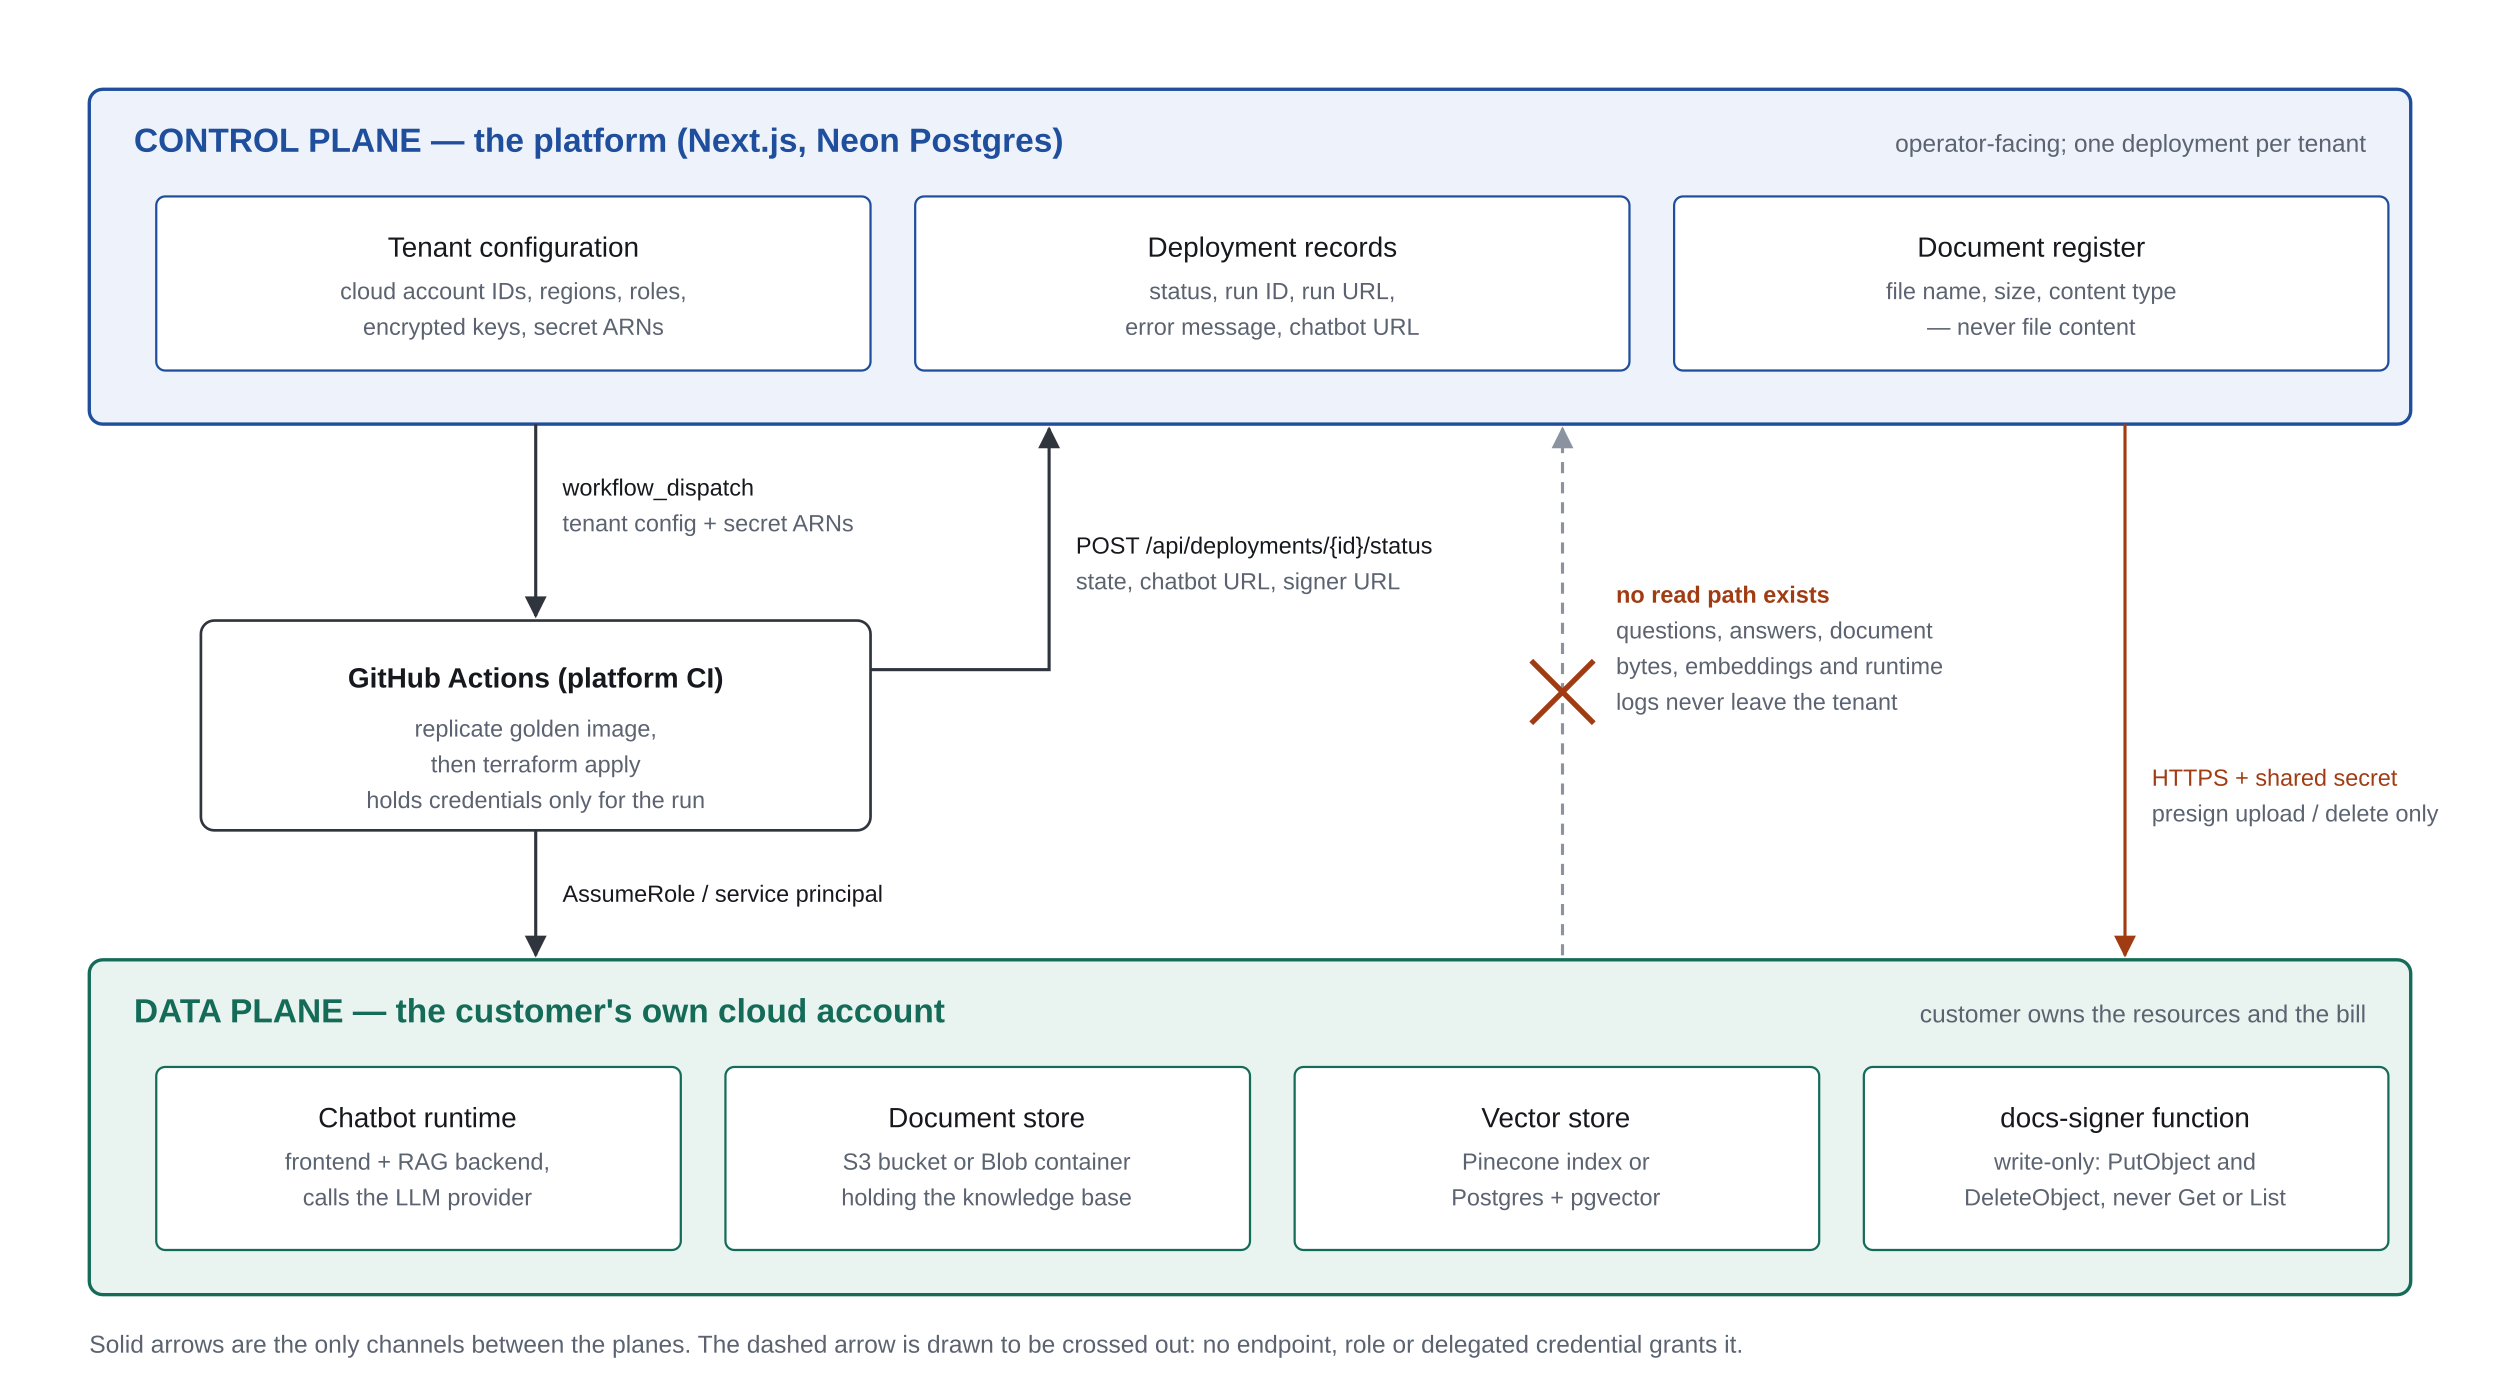
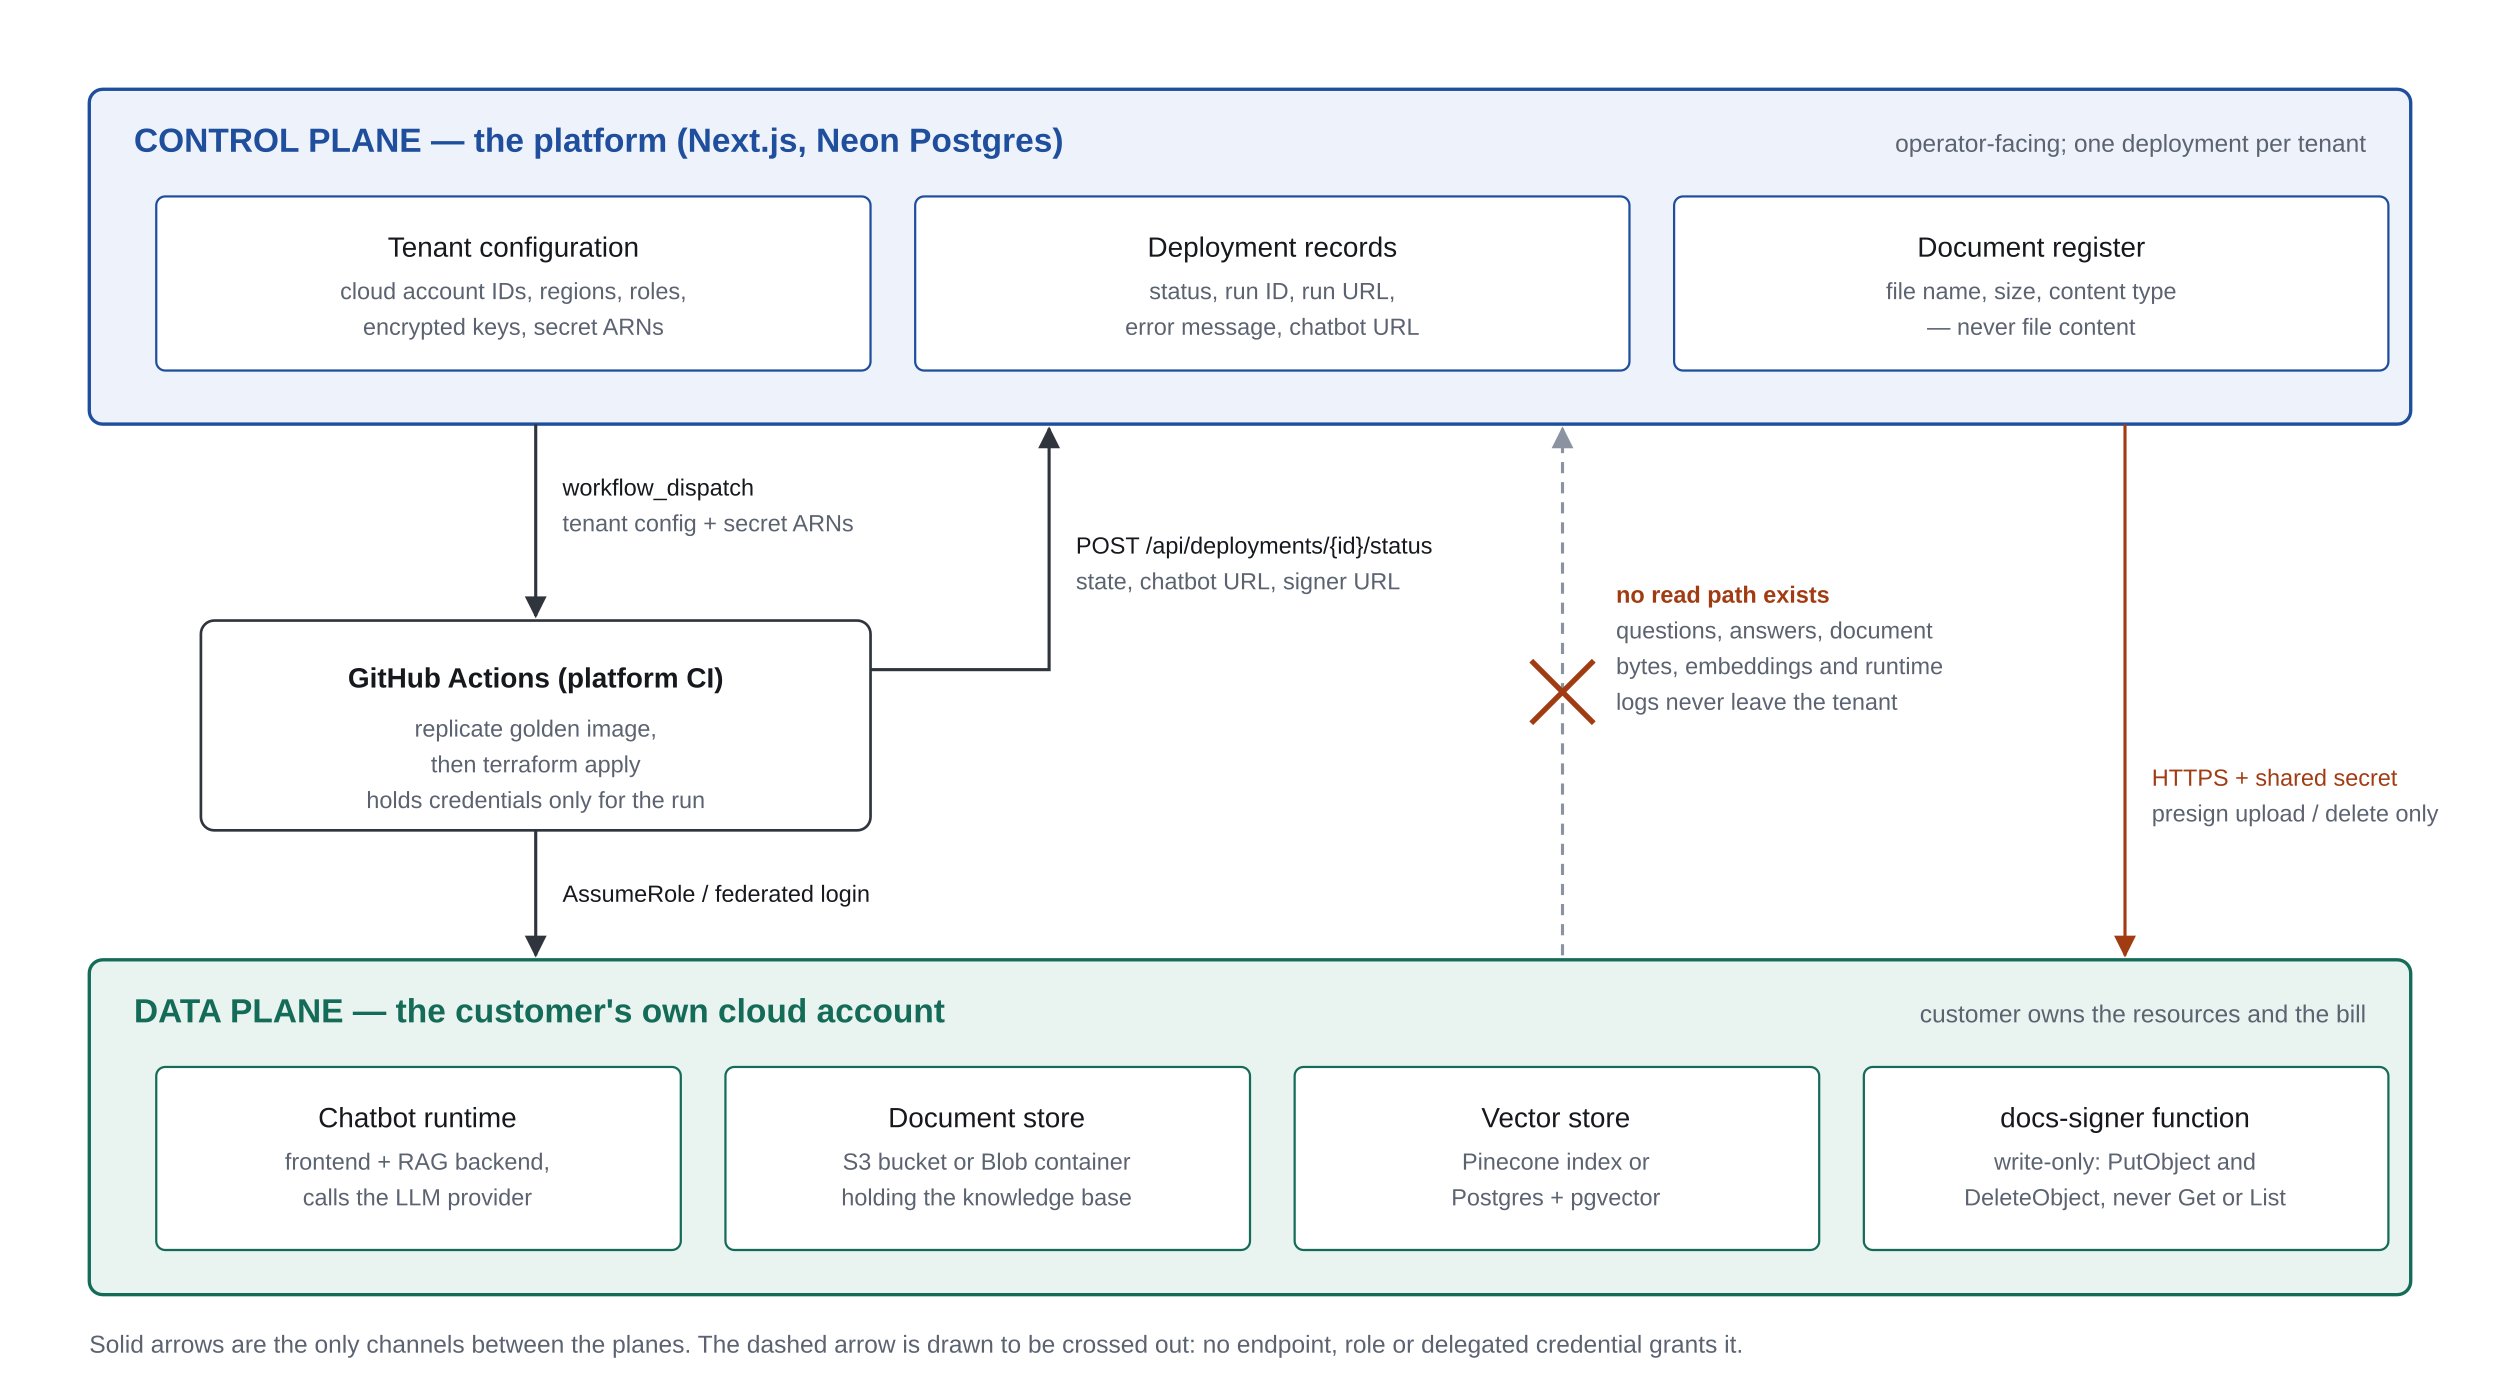
<svg xmlns="http://www.w3.org/2000/svg" viewBox="0 0 1120 620" width="1120" height="620" role="img" aria-label="The control plane dispatches deployments and receives only lifecycle status; it holds no read path into the customer's data plane.">
  <rect x="0" y="0" width="1120" height="620" fill="#ffffff" />
  <defs>
    <marker id="a" viewBox="0 0 10 10" refX="9" refY="5" markerWidth="7" markerHeight="7" orient="auto-start-reverse">
      <path d="M 0 0 L 10 5 L 0 10 z" fill="#2f343d" />
    </marker>
    <marker id="aw" viewBox="0 0 10 10" refX="9" refY="5" markerWidth="7" markerHeight="7" orient="auto-start-reverse">
      <path d="M 0 0 L 10 5 L 0 10 z" fill="#a13b12" />
    </marker>
    <marker id="ax" viewBox="0 0 10 10" refX="9" refY="5" markerWidth="7" markerHeight="7" orient="auto-start-reverse">
      <path d="M 0 0 L 10 5 L 0 10 z" fill="#8b93a1" />
    </marker>
  </defs>
  <g font-family="Arial, Helvetica, sans-serif" fill="#16181d">
    <rect x="40" y="40" width="1040" height="150" rx="6" fill="#eef3fb" stroke="#1f4e9c" stroke-width="1.5" />
    <text x="60" y="68" font-size="15" font-weight="bold" fill="#1f4e9c">CONTROL PLANE — the platform (Next.js, Neon Postgres)</text>
    <text x="1060" y="68" font-size="11" fill="#5b6270" text-anchor="end">operator-facing; one deployment per tenant</text>
    <g fill="#ffffff" stroke="#1f4e9c" stroke-width="1">
      <rect x="70" y="88" width="320" height="78" rx="4" />
      <rect x="410" y="88" width="320" height="78" rx="4" />
      <rect x="750" y="88" width="320" height="78" rx="4" />
    </g>
    <g font-size="12.5" text-anchor="middle">
      <text x="230" y="115">Tenant configuration</text>
      <text x="570" y="115">Deployment records</text>
      <text x="910" y="115">Document register</text>
    </g>
    <g font-size="10.5" fill="#5b6270" text-anchor="middle">
      <text x="230" y="134">cloud account IDs, regions, roles,</text>
      <text x="230" y="150">encrypted keys, secret ARNs</text>
      <text x="570" y="134">status, run ID, run URL,</text>
      <text x="570" y="150">error message, chatbot URL</text>
      <text x="910" y="134">file name, size, content type</text>
      <text x="910" y="150">— never file content</text>
    </g>
    <rect x="90" y="278" width="300" height="94" rx="6" fill="#ffffff" stroke="#2f343d" stroke-width="1.2" />
    <text x="240" y="308" font-size="12.5" font-weight="bold" text-anchor="middle">GitHub Actions (platform CI)</text>
    <text x="240" y="330" font-size="10.5" fill="#5b6270" text-anchor="middle">replicate golden image,</text>
    <text x="240" y="346" font-size="10.5" fill="#5b6270" text-anchor="middle">then terraform apply</text>
    <text x="240" y="362" font-size="10.5" fill="#5b6270" text-anchor="middle">holds credentials only for the run</text>
    <line x1="240" y1="190" x2="240" y2="276" stroke="#2f343d" stroke-width="1.4" marker-end="url(#a)" />
    <text x="252" y="222" font-size="10.5">workflow_dispatch</text>
    <text x="252" y="238" font-size="10.5" fill="#5b6270">tenant config + secret ARNs</text>
    <line x1="240" y1="372" x2="240" y2="428" stroke="#2f343d" stroke-width="1.4" marker-end="url(#a)" />
-     <text x="252" y="404" font-size="10.5">AssumeRole / service principal</text>
+     <text x="252" y="404" font-size="10.5">AssumeRole / federated login</text>
    <polyline points="390,300 470,300 470,192" fill="none" stroke="#2f343d" stroke-width="1.4" marker-end="url(#a)" />
    <text x="482" y="248" font-size="10.5">POST /api/deployments/{id}/status</text>
    <text x="482" y="264" font-size="10.5" fill="#5b6270">state, chatbot URL, signer URL</text>
    <line x1="700" y1="428" x2="700" y2="192" stroke="#8b93a1" stroke-width="1.4" stroke-dasharray="5 4" marker-end="url(#ax)" />
    <line x1="686" y1="296" x2="714" y2="324" stroke="#a13b12" stroke-width="2.4" />
    <line x1="714" y1="296" x2="686" y2="324" stroke="#a13b12" stroke-width="2.4" />
    <text x="724" y="270" font-size="10.5" fill="#a13b12" font-weight="bold">no read path exists</text>
    <text x="724" y="286" font-size="10.5" fill="#5b6270">questions, answers, document</text>
    <text x="724" y="302" font-size="10.5" fill="#5b6270">bytes, embeddings and runtime</text>
    <text x="724" y="318" font-size="10.5" fill="#5b6270">logs never leave the tenant</text>
    <line x1="952" y1="190" x2="952" y2="428" stroke="#a13b12" stroke-width="1.4" marker-end="url(#aw)" />
    <text x="964" y="352" font-size="10.5" fill="#a13b12">HTTPS + shared secret</text>
    <text x="964" y="368" font-size="10.5" fill="#5b6270">presign upload / delete only</text>
    <rect x="40" y="430" width="1040" height="150" rx="6" fill="#e9f3ef" stroke="#146b58" stroke-width="1.5" />
    <text x="60" y="458" font-size="15" font-weight="bold" fill="#146b58">DATA PLANE — the customer's own cloud account</text>
    <text x="1060" y="458" font-size="11" fill="#5b6270" text-anchor="end">customer owns the resources and the bill</text>
    <g fill="#ffffff" stroke="#146b58" stroke-width="1">
      <rect x="70" y="478" width="235" height="82" rx="4" />
      <rect x="325" y="478" width="235" height="82" rx="4" />
      <rect x="580" y="478" width="235" height="82" rx="4" />
      <rect x="835" y="478" width="235" height="82" rx="4" />
    </g>
    <g font-size="12.5" text-anchor="middle">
      <text x="187" y="505">Chatbot runtime</text>
      <text x="442" y="505">Document store</text>
      <text x="697" y="505">Vector store</text>
      <text x="952" y="505">docs-signer function</text>
    </g>
    <g font-size="10.5" fill="#5b6270" text-anchor="middle">
      <text x="187" y="524">frontend + RAG backend,</text>
      <text x="187" y="540">calls the LLM provider</text>
      <text x="442" y="524">S3 bucket or Blob container</text>
      <text x="442" y="540">holding the knowledge base</text>
      <text x="697" y="524">Pinecone index or</text>
      <text x="697" y="540">Postgres + pgvector</text>
      <text x="952" y="524">write-only: PutObject and</text>
      <text x="952" y="540">DeleteObject, never Get or List</text>
    </g>
    <text x="40" y="606" font-size="11" fill="#5b6270">Solid arrows are the only channels between the planes. The dashed arrow is drawn to be crossed out: no endpoint, role or delegated credential grants it.</text>
  </g>
</svg>
